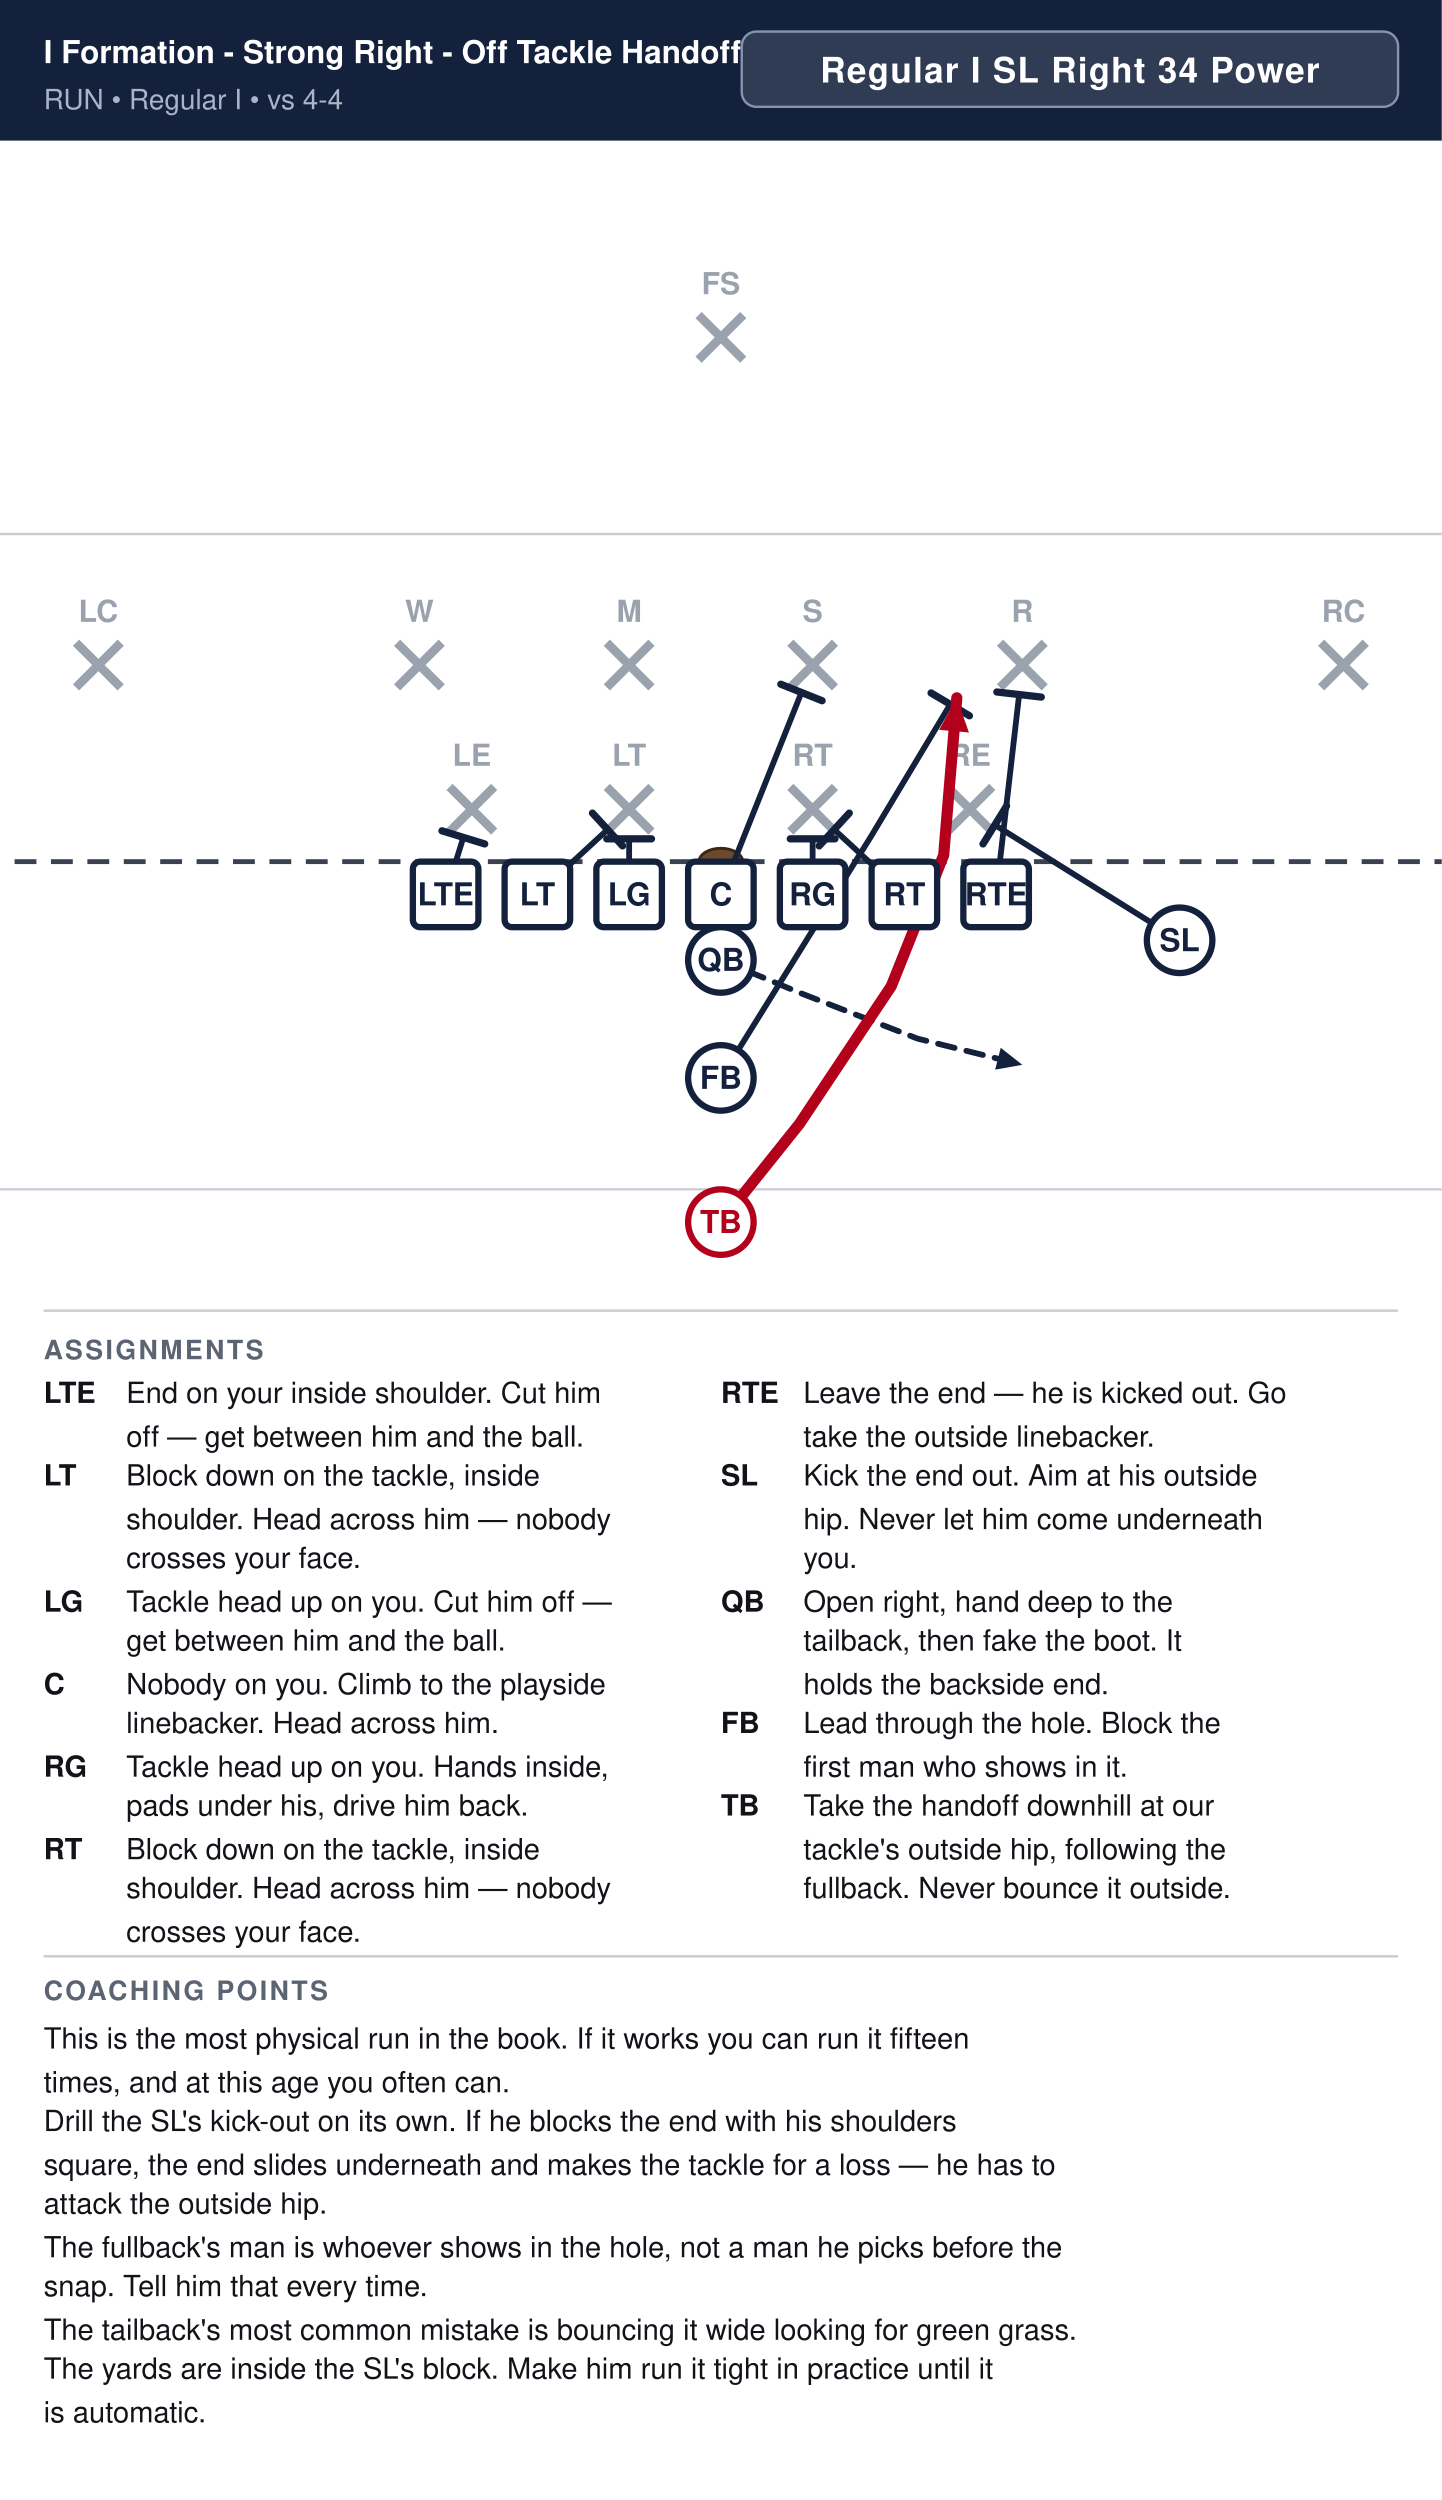
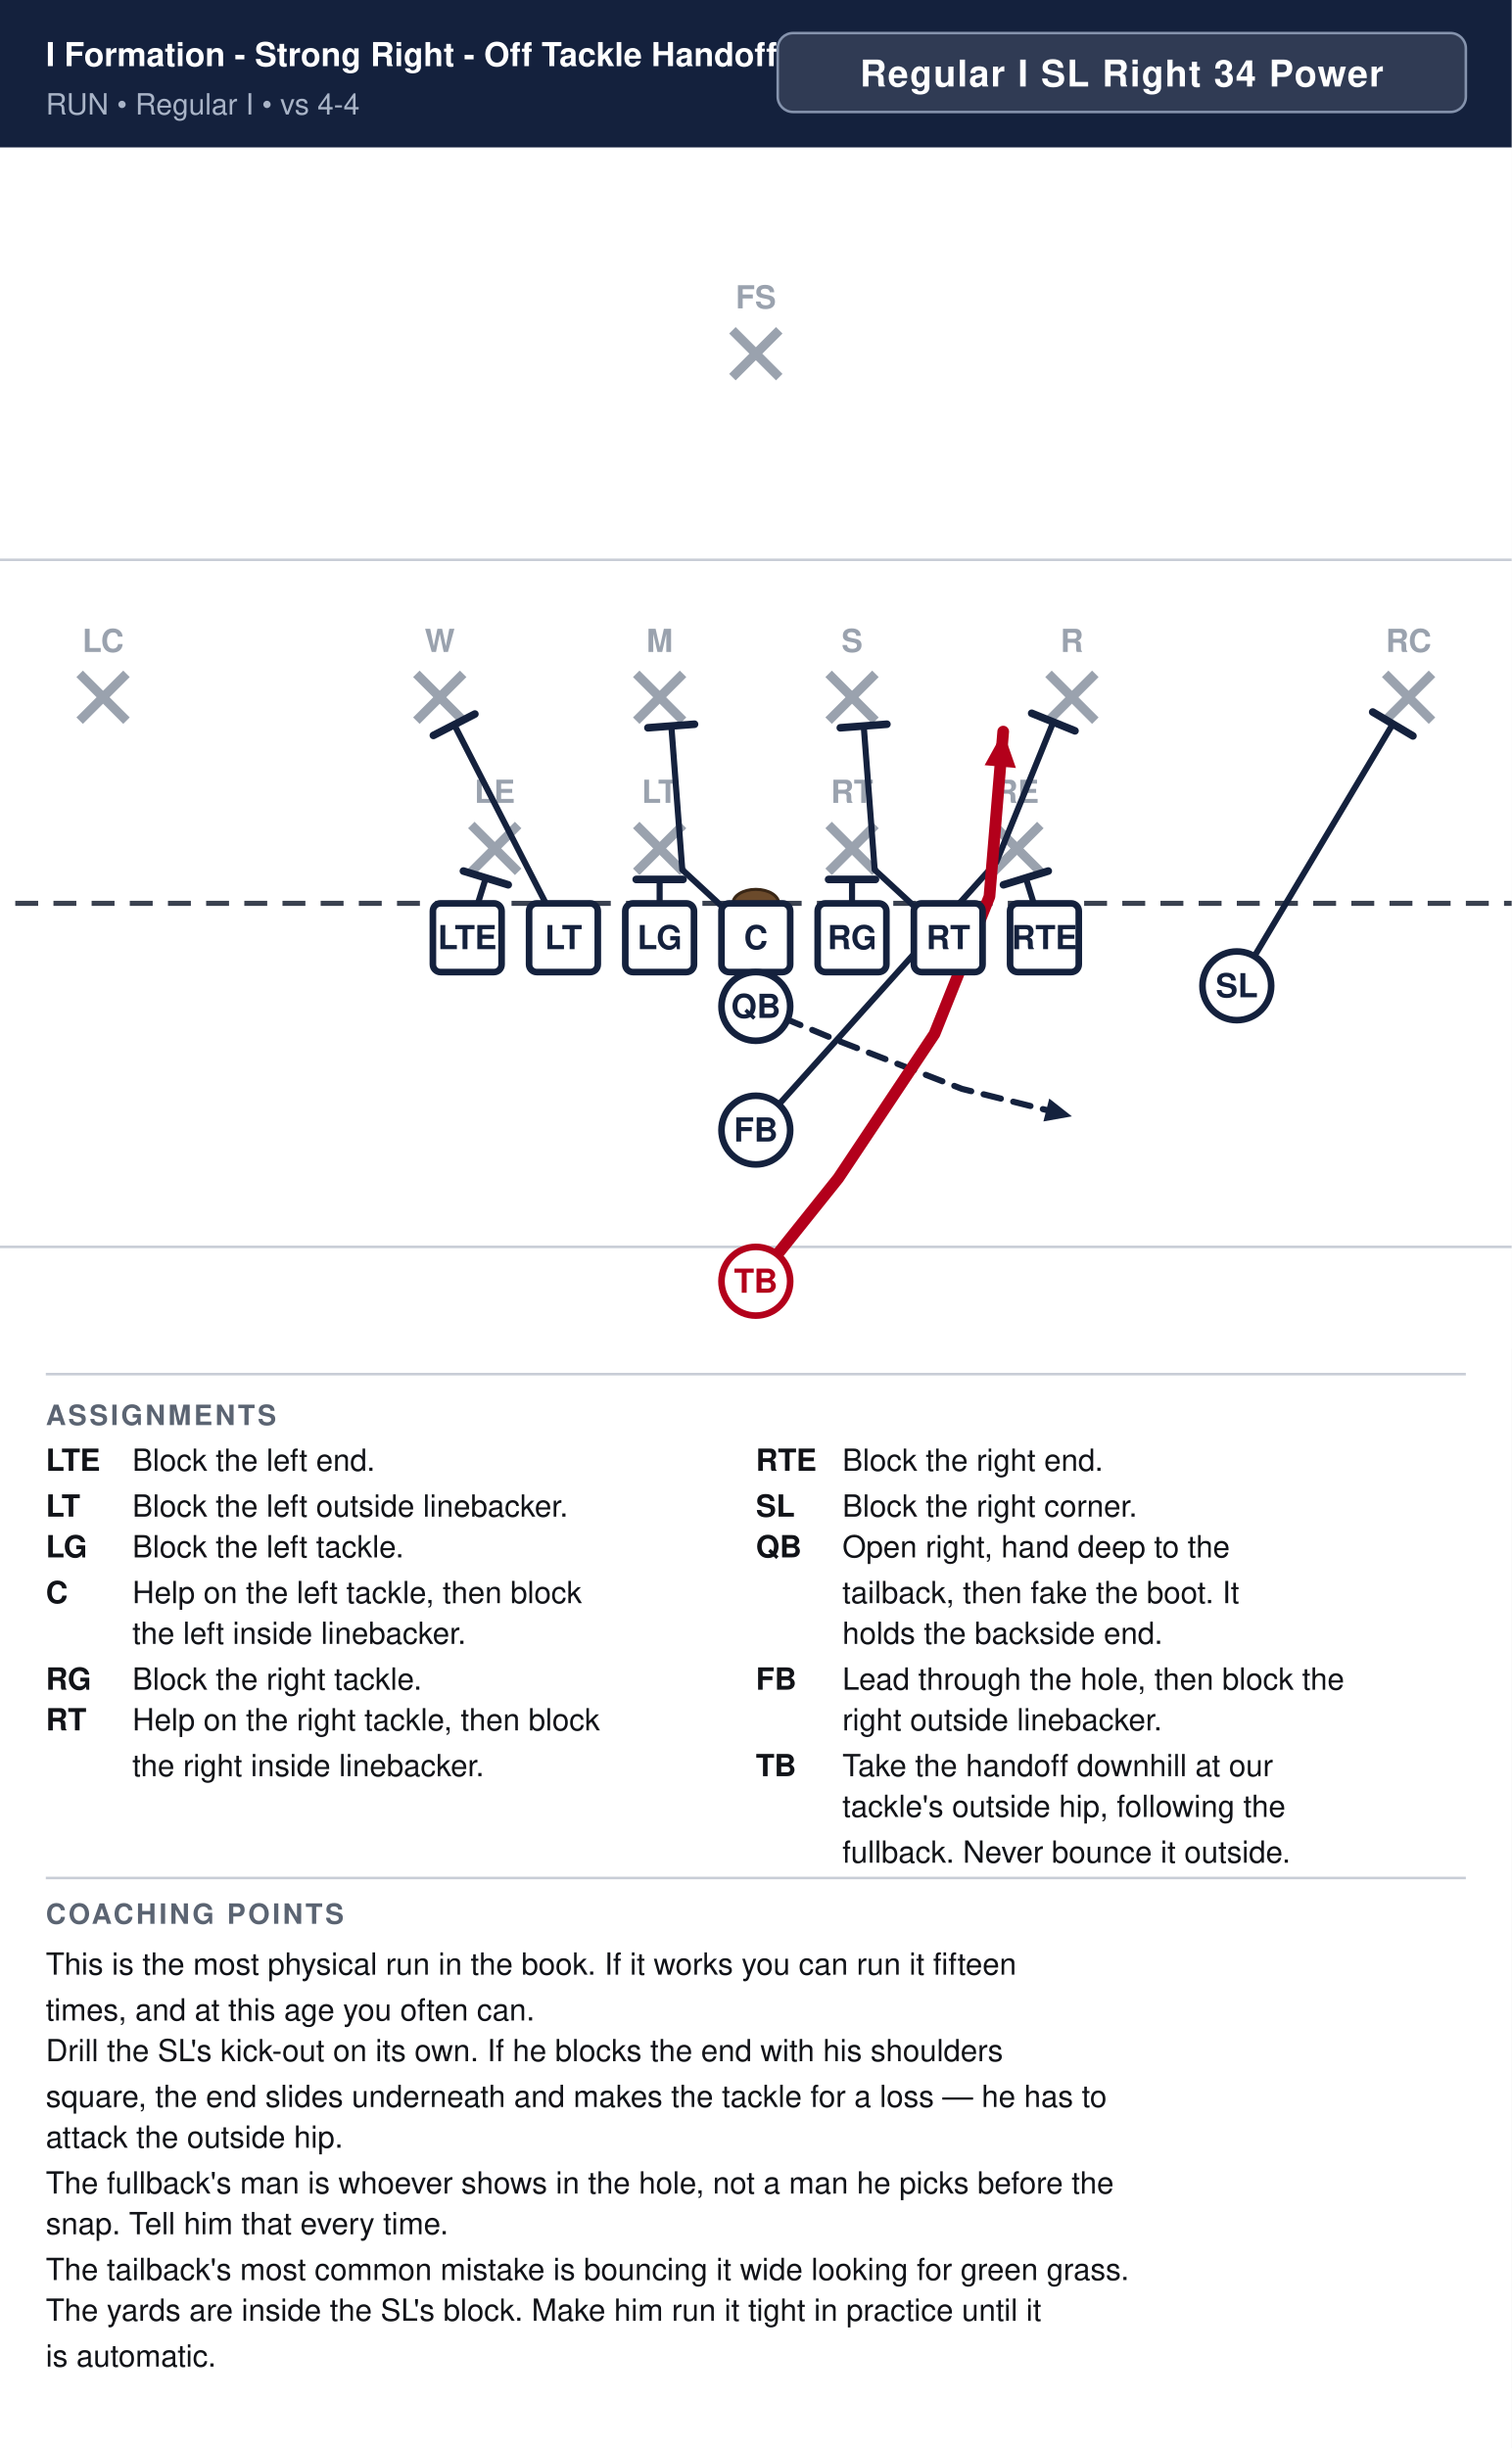
- <svg xmlns="http://www.w3.org/2000/svg" width="594" height="1030" viewBox="0 0 594 1030" font-family="Segoe UI, Helvetica, Arial, sans-serif">
+ <svg xmlns="http://www.w3.org/2000/svg" width="594" height="962" viewBox="0 0 594 962" font-family="Segoe UI, Helvetica, Arial, sans-serif">
  <rect width="100%" height="100%" fill="#ffffff" />
  <rect x="0" y="0" width="594" height="58" fill="#14213d" />
  <text x="18" y="26" font-size="13.0" font-weight="700" fill="#ffffff">I Formation - Strong Right - Off Tackle Handoff</text>
  <text x="18" y="45" font-size="11.5" fill="#a9b4c7">RUN  •  Regular I  •  vs 4-4</text>
  <rect x="305.6" y="13" width="270.4" height="31" rx="6" fill="#ffffff" fill-opacity="0.12" stroke="#8593ad" stroke-width="1" />
  <text x="440.8" y="34" text-anchor="middle" font-size="14.5" font-weight="700" fill="#ffffff" letter-spacing="0.5">Regular I SL Right 34 Power</text>
  <clipPath id="fieldclip">
    <rect x="0" y="58" width="594" height="472" />
  </clipPath>
  <g clip-path="url(#fieldclip)">
    <g transform="translate(-54.0,31.0)">
      <rect x="0" y="0" width="702" height="513" fill="#ffffff" />
      <line x1="0" y1="459.0" x2="702" y2="459.0" stroke="#c8cdd6" stroke-width="1" />
      <line x1="0" y1="189.0" x2="702" y2="189.0" stroke="#c8cdd6" stroke-width="1" />
      <line x1="0" y1="324.0" x2="702" y2="324.0" stroke="#3a4150" stroke-width="2" stroke-dasharray="9 6" />
      <ellipse cx="351.0" cy="324.0" rx="9" ry="5.5" fill="#6b4a2b" stroke="#3a2716" stroke-width="1.2" />
      <line x1="239.2" y1="293.2" x2="257.6" y2="311.6" stroke="#9aa2ae" stroke-width="3.6" />
      <line x1="257.6" y1="293.2" x2="239.2" y2="311.6" stroke="#9aa2ae" stroke-width="3.6" />
      <text x="248.4" y="284.5" text-anchor="middle" font-size="12.5" fill="#9aa2ae" font-weight="600">LE</text>
      <line x1="304.0" y1="293.2" x2="322.4" y2="311.6" stroke="#9aa2ae" stroke-width="3.6" />
      <line x1="322.4" y1="293.2" x2="304.0" y2="311.6" stroke="#9aa2ae" stroke-width="3.6" />
      <text x="313.2" y="284.5" text-anchor="middle" font-size="12.5" fill="#9aa2ae" font-weight="600">LT</text>
      <line x1="379.6" y1="293.2" x2="398.0" y2="311.6" stroke="#9aa2ae" stroke-width="3.6" />
      <line x1="398.0" y1="293.2" x2="379.6" y2="311.6" stroke="#9aa2ae" stroke-width="3.6" />
      <text x="388.8" y="284.5" text-anchor="middle" font-size="12.5" fill="#9aa2ae" font-weight="600">RT</text>
      <line x1="444.4" y1="293.2" x2="462.8" y2="311.6" stroke="#9aa2ae" stroke-width="3.6" />
      <line x1="462.8" y1="293.2" x2="444.4" y2="311.6" stroke="#9aa2ae" stroke-width="3.6" />
      <text x="453.6" y="284.5" text-anchor="middle" font-size="12.5" fill="#9aa2ae" font-weight="600">RE</text>
      <line x1="217.6" y1="233.8" x2="236.0" y2="252.2" stroke="#9aa2ae" stroke-width="3.6" />
      <line x1="236.0" y1="233.8" x2="217.6" y2="252.2" stroke="#9aa2ae" stroke-width="3.6" />
      <text x="226.8" y="225.2" text-anchor="middle" font-size="12.5" fill="#9aa2ae" font-weight="600">W</text>
      <line x1="304.0" y1="233.8" x2="322.4" y2="252.2" stroke="#9aa2ae" stroke-width="3.6" />
      <line x1="322.4" y1="233.8" x2="304.0" y2="252.2" stroke="#9aa2ae" stroke-width="3.6" />
      <text x="313.2" y="225.2" text-anchor="middle" font-size="12.5" fill="#9aa2ae" font-weight="600">M</text>
      <line x1="379.6" y1="233.8" x2="398.0" y2="252.2" stroke="#9aa2ae" stroke-width="3.6" />
      <line x1="398.0" y1="233.8" x2="379.6" y2="252.2" stroke="#9aa2ae" stroke-width="3.6" />
      <text x="388.8" y="225.2" text-anchor="middle" font-size="12.5" fill="#9aa2ae" font-weight="600">S</text>
      <line x1="466.0" y1="233.8" x2="484.4" y2="252.2" stroke="#9aa2ae" stroke-width="3.6" />
      <line x1="484.4" y1="233.8" x2="466.0" y2="252.2" stroke="#9aa2ae" stroke-width="3.6" />
      <text x="475.2" y="225.2" text-anchor="middle" font-size="12.5" fill="#9aa2ae" font-weight="600">R</text>
      <line x1="85.3" y1="233.8" x2="103.7" y2="252.2" stroke="#9aa2ae" stroke-width="3.6" />
      <line x1="103.7" y1="233.8" x2="85.3" y2="252.2" stroke="#9aa2ae" stroke-width="3.6" />
      <text x="94.5" y="225.2" text-anchor="middle" font-size="12.5" fill="#9aa2ae" font-weight="600">LC</text>
      <line x1="598.3" y1="233.8" x2="616.7" y2="252.2" stroke="#9aa2ae" stroke-width="3.6" />
      <line x1="616.7" y1="233.8" x2="598.3" y2="252.2" stroke="#9aa2ae" stroke-width="3.6" />
      <text x="607.5" y="225.2" text-anchor="middle" font-size="12.5" fill="#9aa2ae" font-weight="600">RC</text>
      <line x1="341.8" y1="98.8" x2="360.2" y2="117.2" stroke="#9aa2ae" stroke-width="3.6" />
      <line x1="360.2" y1="98.8" x2="341.8" y2="117.2" stroke="#9aa2ae" stroke-width="3.6" />
      <text x="351.0" y="90.2" text-anchor="middle" font-size="12.5" fill="#9aa2ae" font-weight="600">FS</text>
      <path d="M237.6,337.5 L244.9,314.0" fill="none" stroke="#14213d" stroke-width="2.4" stroke-linecap="round" stroke-linejoin="round" />
      <line x1="236.1" y1="311.3" x2="253.7" y2="316.7" stroke="#14213d" stroke-width="3.0" stroke-linecap="round" />
-       <path d="M275.4,337.5 L304.3,310.8" fill="none" stroke="#14213d" stroke-width="2.4" stroke-linecap="round" stroke-linejoin="round" />
-       <line x1="298.1" y1="304.0" x2="310.5" y2="317.5" stroke="#14213d" stroke-width="3.0" stroke-linecap="round" />
+       <path d="M275.4,337.5 L232.5,253.8" fill="none" stroke="#14213d" stroke-width="2.4" stroke-linecap="round" stroke-linejoin="round" />
+       <line x1="224.3" y1="258.0" x2="240.6" y2="249.6" stroke="#14213d" stroke-width="3.0" stroke-linecap="round" />
      <path d="M313.2,337.5 L313.2,314.6" fill="none" stroke="#14213d" stroke-width="2.4" stroke-linecap="round" stroke-linejoin="round" />
      <line x1="304.0" y1="314.6" x2="322.4" y2="314.6" stroke="#14213d" stroke-width="3.0" stroke-linecap="round" />
-       <path d="M351.0,337.5 L384.2,254.3" fill="none" stroke="#14213d" stroke-width="2.4" stroke-linecap="round" stroke-linejoin="round" />
-       <line x1="375.7" y1="250.9" x2="392.7" y2="257.7" stroke="#14213d" stroke-width="3.0" stroke-linecap="round" />
+       <path d="M351.0,337.5 L322.1,310.8 L317.8,254.3" fill="none" stroke="#14213d" stroke-width="2.4" stroke-linecap="round" stroke-linejoin="round" />
+       <line x1="308.6" y1="255.0" x2="326.9" y2="253.6" stroke="#14213d" stroke-width="3.0" stroke-linecap="round" />
      <path d="M388.8,337.5 L388.8,314.6" fill="none" stroke="#14213d" stroke-width="2.4" stroke-linecap="round" stroke-linejoin="round" />
      <line x1="379.6" y1="314.6" x2="398.0" y2="314.6" stroke="#14213d" stroke-width="3.0" stroke-linecap="round" />
-       <path d="M426.6,337.5 L397.7,310.8" fill="none" stroke="#14213d" stroke-width="2.4" stroke-linecap="round" stroke-linejoin="round" />
-       <line x1="391.5" y1="317.5" x2="403.9" y2="304.0" stroke="#14213d" stroke-width="3.0" stroke-linecap="round" />
-       <path d="M464.4,337.5 L473.9,255.1" fill="none" stroke="#14213d" stroke-width="2.4" stroke-linecap="round" stroke-linejoin="round" />
-       <line x1="464.7" y1="254.1" x2="483.0" y2="256.2" stroke="#14213d" stroke-width="3.0" stroke-linecap="round" />
-       <path d="M540.0,356.4 L463.9,308.9" fill="none" stroke="#14213d" stroke-width="2.4" stroke-linecap="round" stroke-linejoin="round" />
-       <line x1="459.0" y1="316.7" x2="468.7" y2="301.1" stroke="#14213d" stroke-width="3.0" stroke-linecap="round" />
+       <path d="M426.6,337.5 L397.7,310.8 L393.4,254.3" fill="none" stroke="#14213d" stroke-width="2.4" stroke-linecap="round" stroke-linejoin="round" />
+       <line x1="384.2" y1="255.0" x2="402.5" y2="253.6" stroke="#14213d" stroke-width="3.0" stroke-linecap="round" />
+       <path d="M464.4,337.5 L457.1,314.0" fill="none" stroke="#14213d" stroke-width="2.4" stroke-linecap="round" stroke-linejoin="round" />
+       <line x1="448.3" y1="316.7" x2="465.9" y2="311.3" stroke="#14213d" stroke-width="3.0" stroke-linecap="round" />
+       <path d="M540.0,356.4 L601.3,253.5" fill="none" stroke="#14213d" stroke-width="2.4" stroke-linecap="round" stroke-linejoin="round" />
+       <line x1="593.4" y1="248.8" x2="609.2" y2="258.2" stroke="#14213d" stroke-width="3.0" stroke-linecap="round" />
      <path d="M351.0,364.5 L383.4,378.0 L432.0,396.9 L475.2,407.7" fill="none" stroke="#14213d" stroke-width="2.4" stroke-linecap="round" stroke-linejoin="round" stroke-dasharray="7 5" />
      <polygon points="475.2,407.7 464.0,409.7 466.3,400.7" fill="#14213d" />
-       <path d="M351.0,413.1 L413.1,313.2 L445.5,259.2" fill="none" stroke="#14213d" stroke-width="2.4" stroke-linecap="round" stroke-linejoin="round" />
-       <line x1="437.6" y1="254.5" x2="453.4" y2="263.9" stroke="#14213d" stroke-width="3.0" stroke-linecap="round" />
+       <path d="M351.0,413.1 L445.5,307.8 L467.9,252.7" fill="none" stroke="#14213d" stroke-width="2.4" stroke-linecap="round" stroke-linejoin="round" />
+       <line x1="459.4" y1="249.3" x2="476.4" y2="256.2" stroke="#14213d" stroke-width="3.0" stroke-linecap="round" />
      <path d="M351.0,472.5 L383.4,432.0 L421.2,375.3 L442.8,321.3 L448.2,256.5" fill="none" stroke="#b3001b" stroke-width="4.6" stroke-linecap="round" stroke-linejoin="round" />
      <polygon points="448.2,256.5 453.2,270.8 440.9,269.7" fill="#b3001b" />
      <rect x="224.1" y="324.0" width="27.0" height="27.0" rx="3" fill="#ffffff" stroke="#14213d" stroke-width="2.6" />
      <text x="237.6" y="342.0" text-anchor="middle" font-size="13" font-weight="700" fill="#14213d">LTE</text>
      <rect x="261.9" y="324.0" width="27.0" height="27.0" rx="3" fill="#ffffff" stroke="#14213d" stroke-width="2.6" />
      <text x="275.4" y="342.0" text-anchor="middle" font-size="13" font-weight="700" fill="#14213d">LT</text>
      <rect x="299.7" y="324.0" width="27.0" height="27.0" rx="3" fill="#ffffff" stroke="#14213d" stroke-width="2.6" />
      <text x="313.2" y="342.0" text-anchor="middle" font-size="13" font-weight="700" fill="#14213d">LG</text>
      <rect x="337.5" y="324.0" width="27.0" height="27.0" rx="3" fill="#ffffff" stroke="#14213d" stroke-width="2.6" />
      <text x="351.0" y="342.0" text-anchor="middle" font-size="13" font-weight="700" fill="#14213d">C</text>
      <rect x="375.3" y="324.0" width="27.0" height="27.0" rx="3" fill="#ffffff" stroke="#14213d" stroke-width="2.6" />
      <text x="388.8" y="342.0" text-anchor="middle" font-size="13" font-weight="700" fill="#14213d">RG</text>
      <rect x="413.1" y="324.0" width="27.0" height="27.0" rx="3" fill="#ffffff" stroke="#14213d" stroke-width="2.6" />
      <text x="426.6" y="342.0" text-anchor="middle" font-size="13" font-weight="700" fill="#14213d">RT</text>
      <rect x="450.9" y="324.0" width="27.0" height="27.0" rx="3" fill="#ffffff" stroke="#14213d" stroke-width="2.6" />
      <text x="464.4" y="342.0" text-anchor="middle" font-size="13" font-weight="700" fill="#14213d">RTE</text>
      <circle cx="540.0" cy="356.4" r="13.5" fill="#ffffff" stroke="#14213d" stroke-width="2.6" />
      <text x="540.0" y="360.9" text-anchor="middle" font-size="13" font-weight="700" fill="#14213d">SL</text>
      <circle cx="351.0" cy="364.5" r="13.5" fill="#ffffff" stroke="#14213d" stroke-width="2.6" />
      <text x="351.0" y="369.0" text-anchor="middle" font-size="13" font-weight="700" fill="#14213d">QB</text>
      <circle cx="351.0" cy="413.1" r="13.5" fill="#ffffff" stroke="#14213d" stroke-width="2.6" />
      <text x="351.0" y="417.6" text-anchor="middle" font-size="13" font-weight="700" fill="#14213d">FB</text>
      <circle cx="351.0" cy="472.5" r="13.5" fill="#ffffff" stroke="#b3001b" stroke-width="2.6" />
      <text x="351.0" y="477.0" text-anchor="middle" font-size="13" font-weight="700" fill="#b3001b">TB</text>
    </g>
  </g>
  <line x1="18" y1="540" x2="576" y2="540" stroke="#c8cdd6" stroke-width="1" />
  <text x="18" y="560" font-size="11" font-weight="700" fill="#5b6472" letter-spacing="1">ASSIGNMENTS</text>
  <text x="18" y="578" font-size="12" font-weight="700" fill="#111318">LTE</text>
-   <text x="52" y="578" font-size="12" fill="#111318">End on your inside shoulder. Cut him</text>
-   <text x="52" y="596" font-size="12" fill="#111318">off — get between him and the ball.</text>
-   <text x="18" y="612" font-size="12" font-weight="700" fill="#111318">LT</text>
-   <text x="52" y="612" font-size="12" fill="#111318">Block down on the tackle, inside</text>
-   <text x="52" y="630" font-size="12" fill="#111318">shoulder. Head across him — nobody</text>
-   <text x="52" y="646" font-size="12" fill="#111318">crosses your face.</text>
-   <text x="18" y="664" font-size="12" font-weight="700" fill="#111318">LG</text>
-   <text x="52" y="664" font-size="12" fill="#111318">Tackle head up on you. Cut him off —</text>
-   <text x="52" y="680" font-size="12" fill="#111318">get between him and the ball.</text>
-   <text x="18" y="698" font-size="12" font-weight="700" fill="#111318">C</text>
-   <text x="52" y="698" font-size="12" fill="#111318">Nobody on you. Climb to the playside</text>
-   <text x="52" y="714" font-size="12" fill="#111318">linebacker. Head across him.</text>
-   <text x="18" y="732" font-size="12" font-weight="700" fill="#111318">RG</text>
-   <text x="52" y="732" font-size="12" fill="#111318">Tackle head up on you. Hands inside,</text>
-   <text x="52" y="748" font-size="12" fill="#111318">pads under his, drive him back.</text>
-   <text x="18" y="766" font-size="12" font-weight="700" fill="#111318">RT</text>
-   <text x="52" y="766" font-size="12" fill="#111318">Block down on the tackle, inside</text>
-   <text x="52" y="782" font-size="12" fill="#111318">shoulder. Head across him — nobody</text>
-   <text x="52" y="800" font-size="12" fill="#111318">crosses your face.</text>
+   <text x="52" y="578" font-size="12" fill="#111318">Block the left end.</text>
+   <text x="18" y="596" font-size="12" font-weight="700" fill="#111318">LT</text>
+   <text x="52" y="596" font-size="12" fill="#111318">Block the left outside linebacker.</text>
+   <text x="18" y="612" font-size="12" font-weight="700" fill="#111318">LG</text>
+   <text x="52" y="612" font-size="12" fill="#111318">Block the left tackle.</text>
+   <text x="18" y="630" font-size="12" font-weight="700" fill="#111318">C</text>
+   <text x="52" y="630" font-size="12" fill="#111318">Help on the left tackle, then block</text>
+   <text x="52" y="646" font-size="12" fill="#111318">the left inside linebacker.</text>
+   <text x="18" y="664" font-size="12" font-weight="700" fill="#111318">RG</text>
+   <text x="52" y="664" font-size="12" fill="#111318">Block the right tackle.</text>
+   <text x="18" y="680" font-size="12" font-weight="700" fill="#111318">RT</text>
+   <text x="52" y="680" font-size="12" fill="#111318">Help on the right tackle, then block</text>
+   <text x="52" y="698" font-size="12" fill="#111318">the right inside linebacker.</text>
  <text x="297" y="578" font-size="12" font-weight="700" fill="#111318">RTE</text>
-   <text x="331" y="578" font-size="12" fill="#111318">Leave the end — he is kicked out. Go</text>
-   <text x="331" y="596" font-size="12" fill="#111318">take the outside linebacker.</text>
-   <text x="297" y="612" font-size="12" font-weight="700" fill="#111318">SL</text>
-   <text x="331" y="612" font-size="12" fill="#111318">Kick the end out. Aim at his outside</text>
-   <text x="331" y="630" font-size="12" fill="#111318">hip. Never let him come underneath</text>
-   <text x="331" y="646" font-size="12" fill="#111318">you.</text>
-   <text x="297" y="664" font-size="12" font-weight="700" fill="#111318">QB</text>
-   <text x="331" y="664" font-size="12" fill="#111318">Open right, hand deep to the</text>
-   <text x="331" y="680" font-size="12" fill="#111318">tailback, then fake the boot. It</text>
-   <text x="331" y="698" font-size="12" fill="#111318">holds the backside end.</text>
-   <text x="297" y="714" font-size="12" font-weight="700" fill="#111318">FB</text>
-   <text x="331" y="714" font-size="12" fill="#111318">Lead through the hole. Block the</text>
-   <text x="331" y="732" font-size="12" fill="#111318">first man who shows in it.</text>
-   <text x="297" y="748" font-size="12" font-weight="700" fill="#111318">TB</text>
-   <text x="331" y="748" font-size="12" fill="#111318">Take the handoff downhill at our</text>
-   <text x="331" y="766" font-size="12" fill="#111318">tackle's outside hip, following the</text>
-   <text x="331" y="782" font-size="12" fill="#111318">fullback. Never bounce it outside.</text>
-   <line x1="18" y1="806" x2="576" y2="806" stroke="#c8cdd6" stroke-width="1" />
-   <text x="18" y="824" font-size="11" font-weight="700" fill="#5b6472" letter-spacing="1">COACHING POINTS</text>
-   <text x="18" y="844" font-size="12" fill="#111318">This is the most physical run in the book. If it works you can run it fifteen</text>
-   <text x="18" y="862" font-size="12" fill="#111318">times, and at this age you often can.</text>
-   <text x="18" y="878" font-size="12" fill="#111318">Drill the SL's kick-out on its own. If he blocks the end with his shoulders</text>
-   <text x="18" y="896" font-size="12" fill="#111318">square, the end slides underneath and makes the tackle for a loss — he has to</text>
-   <text x="18" y="912" font-size="12" fill="#111318">attack the outside hip.</text>
-   <text x="18" y="930" font-size="12" fill="#111318">The fullback's man is whoever shows in the hole, not a man he picks before the</text>
-   <text x="18" y="946" font-size="12" fill="#111318">snap. Tell him that every time.</text>
-   <text x="18" y="964" font-size="12" fill="#111318">The tailback's most common mistake is bouncing it wide looking for green grass.</text>
-   <text x="18" y="980" font-size="12" fill="#111318">The yards are inside the SL's block. Make him run it tight in practice until it</text>
-   <text x="18" y="998" font-size="12" fill="#111318">is automatic.</text>
+   <text x="331" y="578" font-size="12" fill="#111318">Block the right end.</text>
+   <text x="297" y="596" font-size="12" font-weight="700" fill="#111318">SL</text>
+   <text x="331" y="596" font-size="12" fill="#111318">Block the right corner.</text>
+   <text x="297" y="612" font-size="12" font-weight="700" fill="#111318">QB</text>
+   <text x="331" y="612" font-size="12" fill="#111318">Open right, hand deep to the</text>
+   <text x="331" y="630" font-size="12" fill="#111318">tailback, then fake the boot. It</text>
+   <text x="331" y="646" font-size="12" fill="#111318">holds the backside end.</text>
+   <text x="297" y="664" font-size="12" font-weight="700" fill="#111318">FB</text>
+   <text x="331" y="664" font-size="12" fill="#111318">Lead through the hole, then block the</text>
+   <text x="331" y="680" font-size="12" fill="#111318">right outside linebacker.</text>
+   <text x="297" y="698" font-size="12" font-weight="700" fill="#111318">TB</text>
+   <text x="331" y="698" font-size="12" fill="#111318">Take the handoff downhill at our</text>
+   <text x="331" y="714" font-size="12" fill="#111318">tackle's outside hip, following the</text>
+   <text x="331" y="732" font-size="12" fill="#111318">fullback. Never bounce it outside.</text>
+   <line x1="18" y1="738" x2="576" y2="738" stroke="#c8cdd6" stroke-width="1" />
+   <text x="18" y="756" font-size="11" font-weight="700" fill="#5b6472" letter-spacing="1">COACHING POINTS</text>
+   <text x="18" y="776" font-size="12" fill="#111318">This is the most physical run in the book. If it works you can run it fifteen</text>
+   <text x="18" y="794" font-size="12" fill="#111318">times, and at this age you often can.</text>
+   <text x="18" y="810" font-size="12" fill="#111318">Drill the SL's kick-out on its own. If he blocks the end with his shoulders</text>
+   <text x="18" y="828" font-size="12" fill="#111318">square, the end slides underneath and makes the tackle for a loss — he has to</text>
+   <text x="18" y="844" font-size="12" fill="#111318">attack the outside hip.</text>
+   <text x="18" y="862" font-size="12" fill="#111318">The fullback's man is whoever shows in the hole, not a man he picks before the</text>
+   <text x="18" y="878" font-size="12" fill="#111318">snap. Tell him that every time.</text>
+   <text x="18" y="896" font-size="12" fill="#111318">The tailback's most common mistake is bouncing it wide looking for green grass.</text>
+   <text x="18" y="912" font-size="12" fill="#111318">The yards are inside the SL's block. Make him run it tight in practice until it</text>
+   <text x="18" y="930" font-size="12" fill="#111318">is automatic.</text>
</svg>
